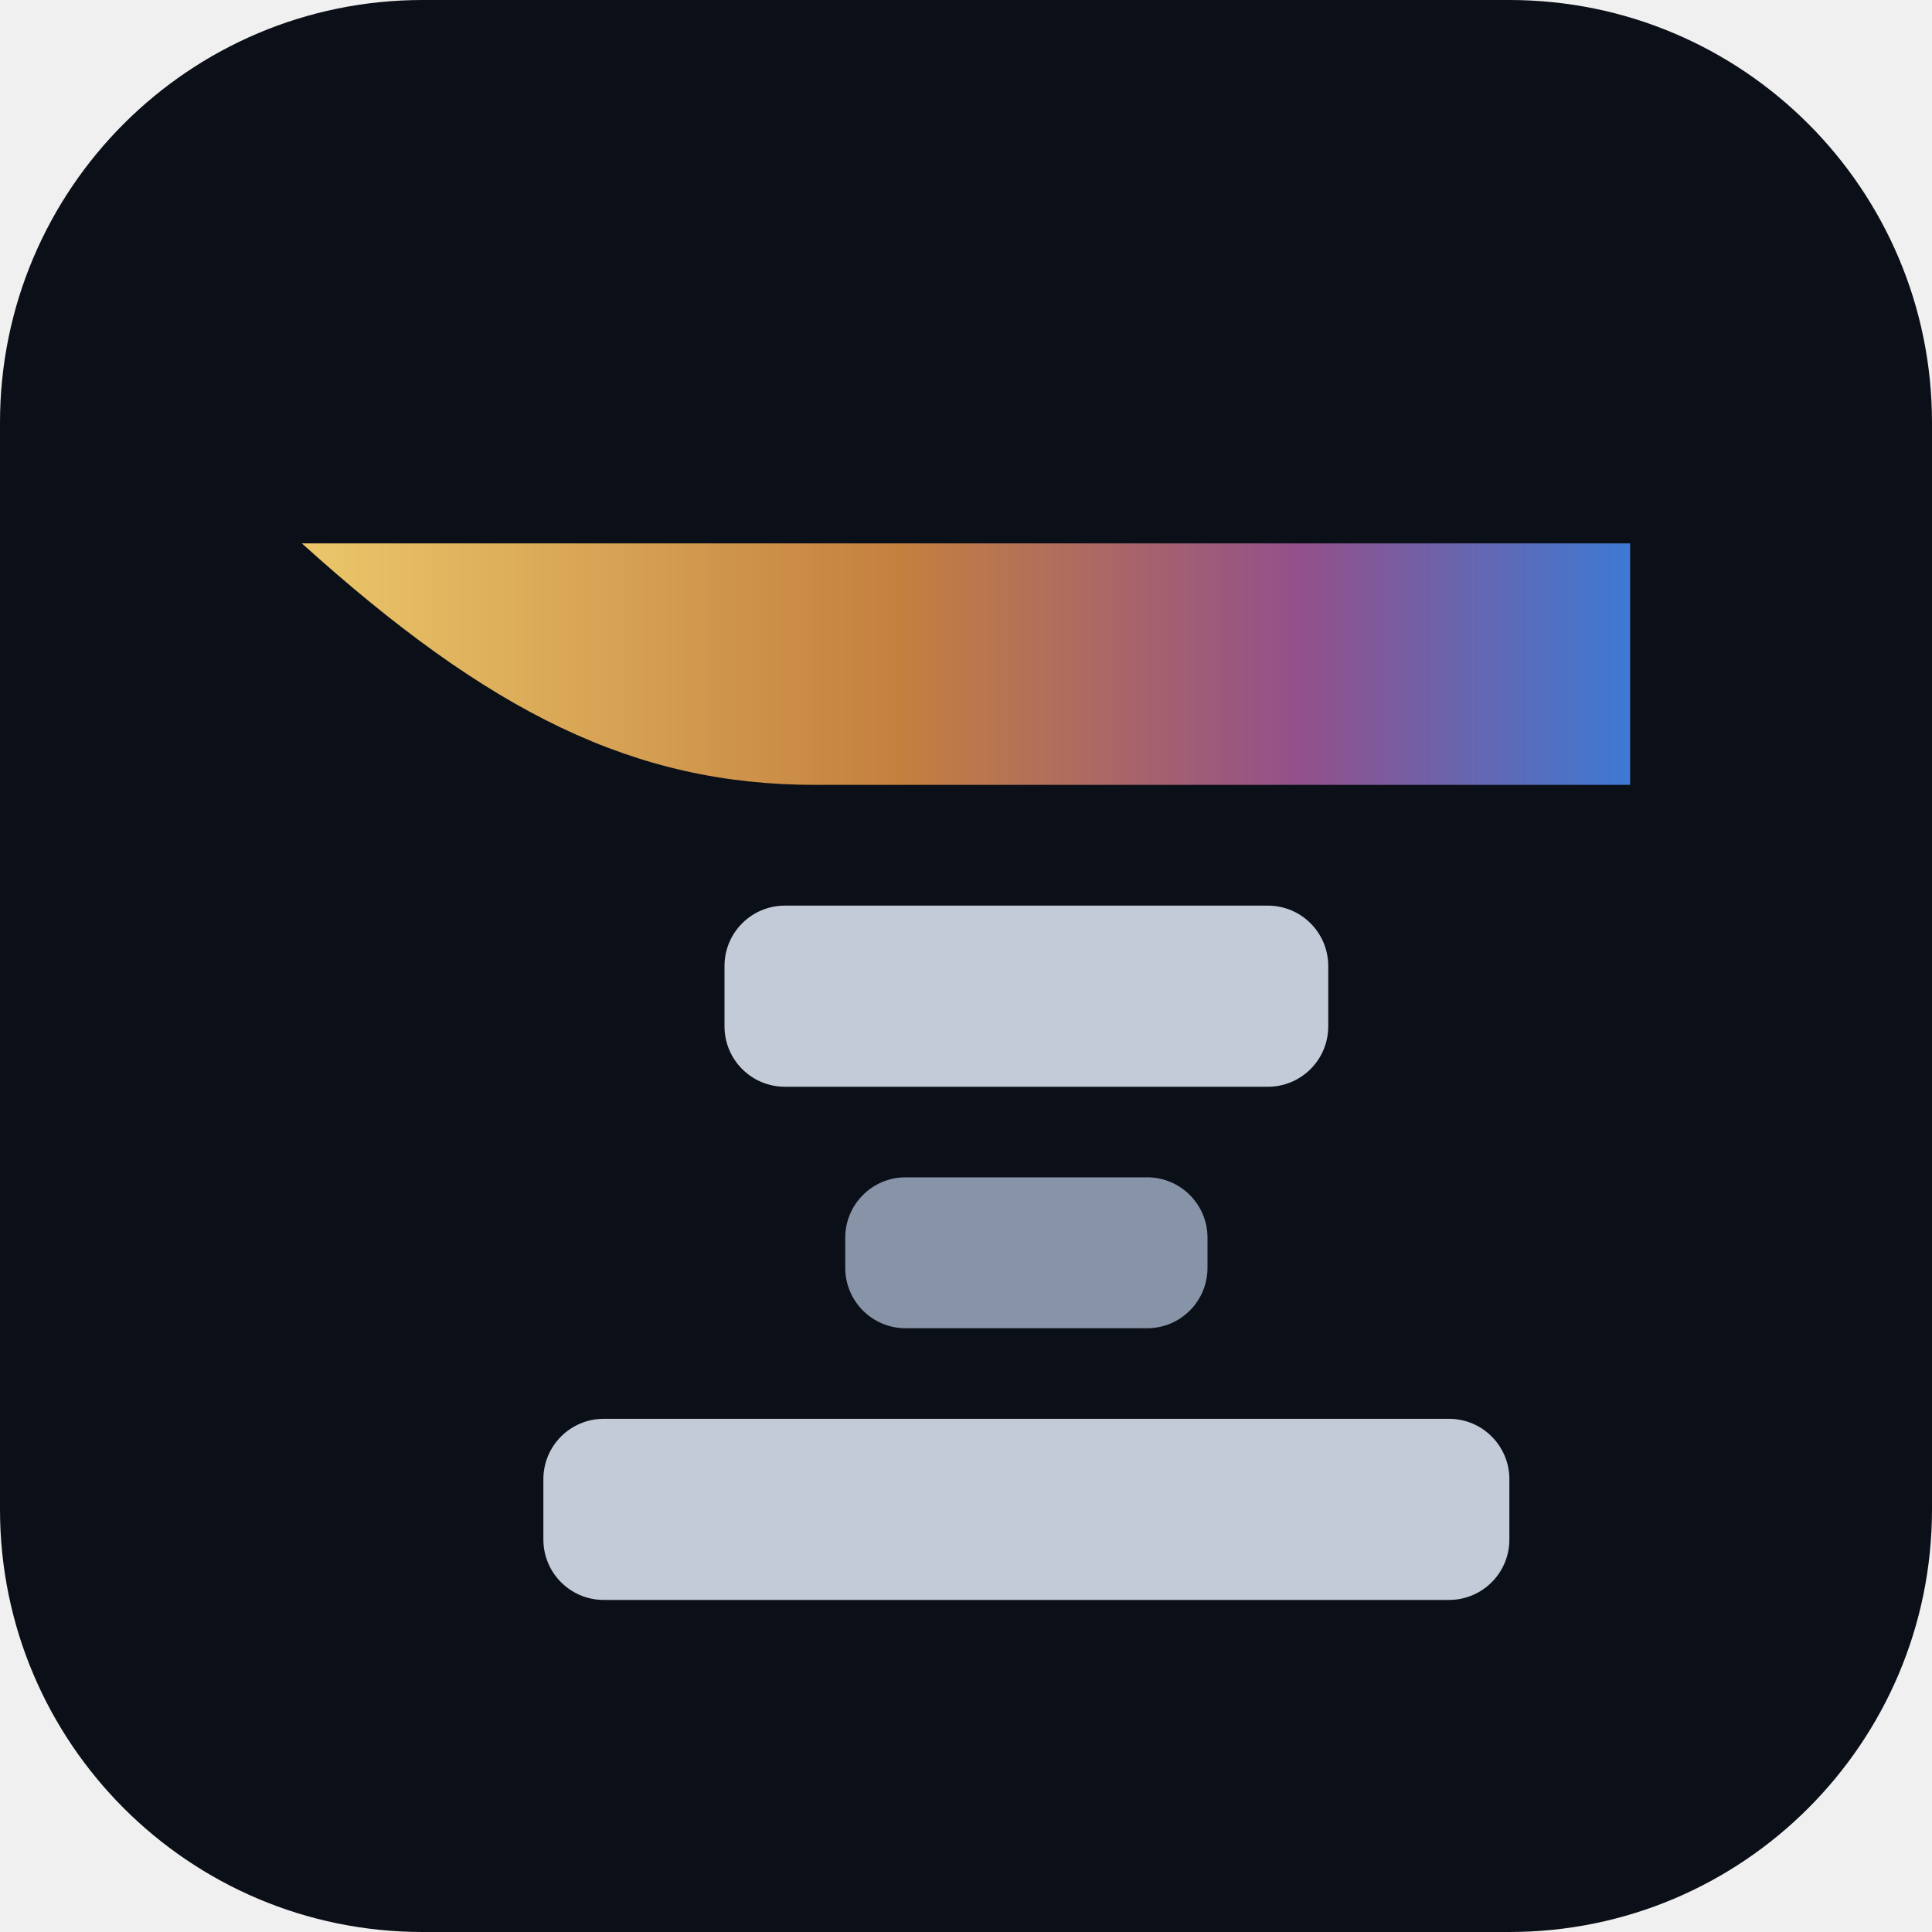
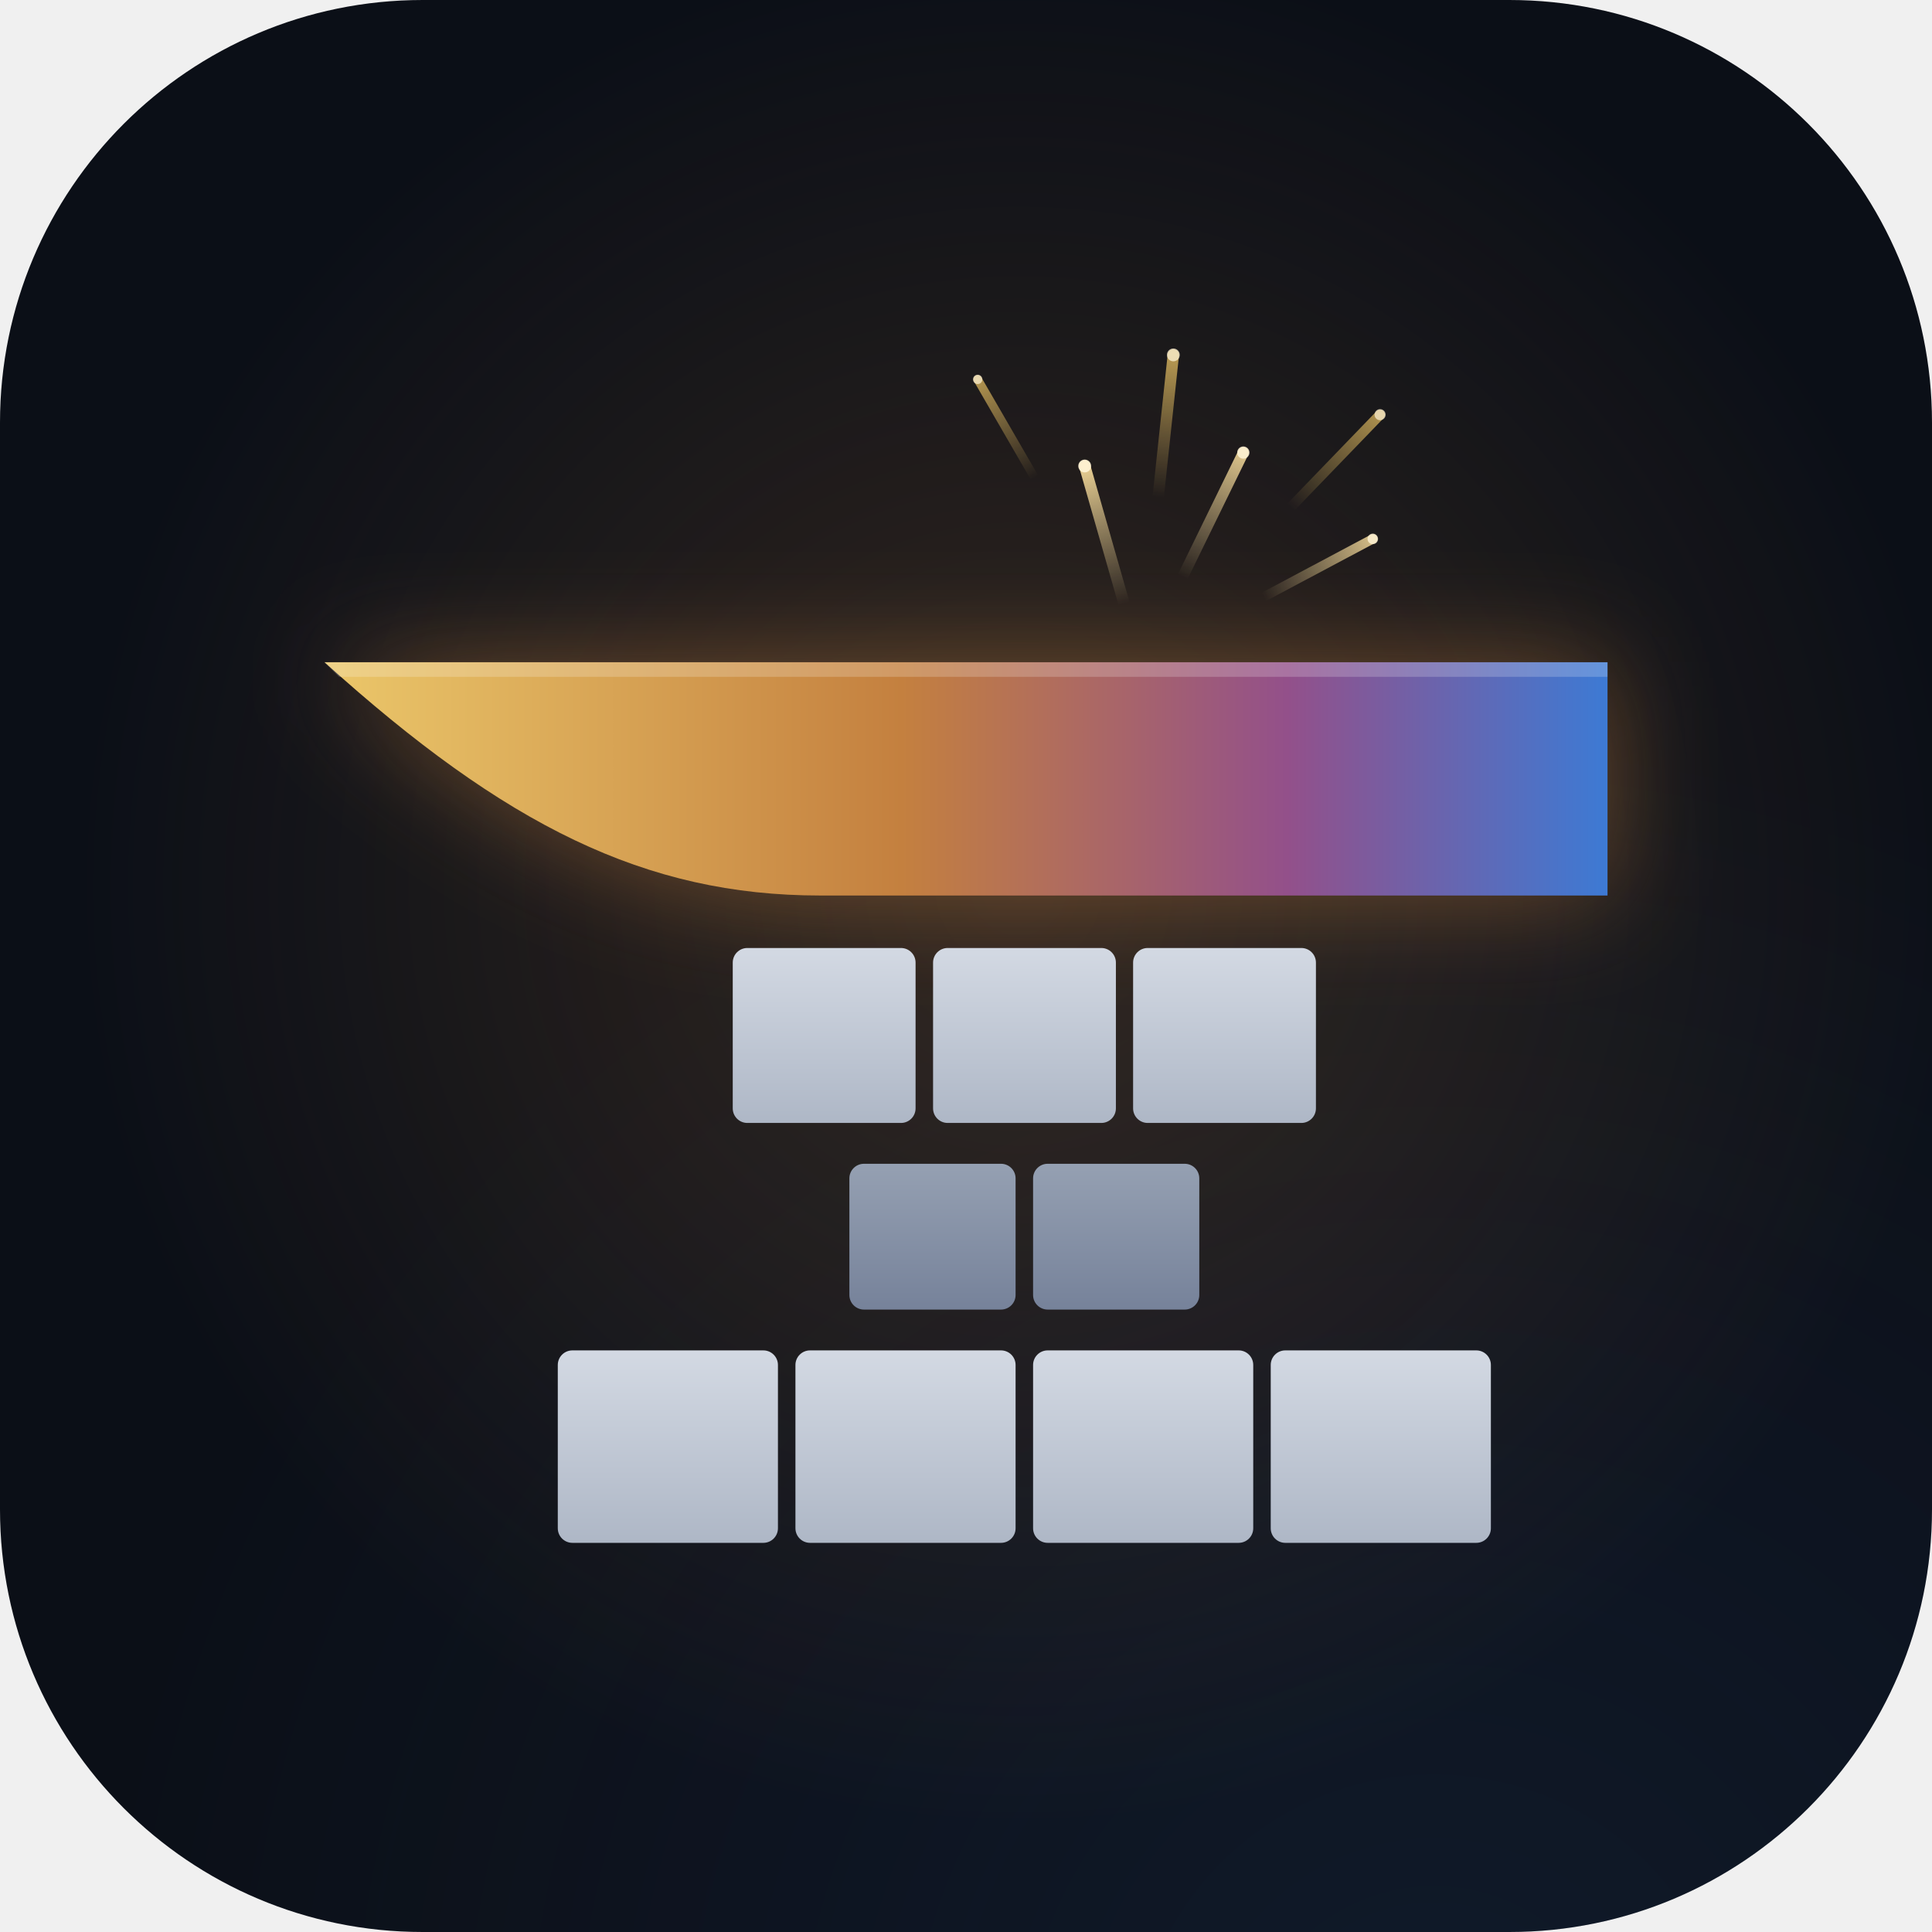
- <svg xmlns="http://www.w3.org/2000/svg" viewBox="0 0 32 32">
+ <svg xmlns="http://www.w3.org/2000/svg" viewBox="0 0 1024 1024">
  <defs>
-     <linearGradient id="t" x1="0" x2="1">
-       <stop offset="0" stop-color="#EBC76A" />
-       <stop offset=".45" stop-color="#C4803F" />
-       <stop offset=".75" stop-color="#93508A" />
-       <stop offset="1" stop-color="#3D7AD4" />
-     </linearGradient>
+     <clipPath id="tile">
+       <rect width="1024" height="1024" rx="224" />
+     </clipPath>
+     <radialGradient id="glow" gradientUnits="userSpaceOnUse" cx="540" cy="470" r="500">
+       <stop offset="0" stop-color="rgb(196,128,63)" stop-opacity="0.21" />
+       <stop offset="1" stop-color="rgb(196,128,63)" stop-opacity="0" />
+     </radialGradient>
+     <radialGradient id="cool" gradientUnits="userSpaceOnUse" cx="760" cy="1100" r="720">
+       <stop offset="0" stop-color="rgb(61,122,212)" stop-opacity="0.10" />
+       <stop offset="1" stop-color="rgb(61,122,212)" stop-opacity="0" />
+     </radialGradient>
  </defs>
-   <rect width="32" height="32" rx="7" fill="#0B0F17" />
-   <path d="M5 9h22v4H13.5c-3 0-5.4-1.2-8.5-4z" fill="url(#t)" />
-   <rect x="12" y="15" width="10" height="3" rx="1" fill="#C3CBD8" />
-   <rect x="14" y="19.5" width="6" height="2.5" rx="1" fill="#8793A6" />
-   <rect x="9" y="23.5" width="16" height="3" rx="1" fill="#C3CBD8" />
+   <g clip-path="url(#tile)">
+     <rect width="1024" height="1024" fill="#0b0f17" />
+     <rect width="1024" height="1024" fill="url(#cool)" />
+     <rect width="1024" height="1024" fill="url(#glow)" />
+     <g transform="translate(172 351) scale(1.5455) translate(-760 -168)">
+       <defs>
+         <linearGradient id="temper" x1="760" x2="1200" y1="0" y2="0" gradientUnits="userSpaceOnUse">
+           <stop offset="0" stop-color="#ebc76a" />
+           <stop offset=".45" stop-color="#c4803f" />
+           <stop offset=".75" stop-color="#93508a" />
+           <stop offset="1" stop-color="#3d7ad4" />
+         </linearGradient>
+         <linearGradient id="steel" x1="0" x2="0" y1="0" y2="1">
+           <stop offset="0" stop-color="#d3d9e3" />
+           <stop offset="1" stop-color="#aeb7c6" />
+         </linearGradient>
+         <linearGradient id="slate" x1="0" x2="0" y1="0" y2="1">
+           <stop offset="0" stop-color="#95a0b2" />
+           <stop offset="1" stop-color="#76829a" />
+         </linearGradient>
+         <filter id="heat" x="-20%" y="-80%" width="140%" height="260%">
+           <feGaussianBlur stdDeviation="18" />
+         </filter>
+         <linearGradient id="tail0" gradientUnits="userSpaceOnUse" x1="1034.2" y1="147.9" x2="1020.7" y2="100.7">
+           <stop offset="0" stop-color="#ffe3a0" stop-opacity="0" />
+           <stop offset="1" stop-color="#ffe3a0" stop-opacity="0.90" />
+         </linearGradient>
+         <linearGradient id="tail1" gradientUnits="userSpaceOnUse" x1="1045.9" y1="111.4" x2="1051.1" y2="62.6">
+           <stop offset="0" stop-color="#f0c766" stop-opacity="0" />
+           <stop offset="1" stop-color="#f0c766" stop-opacity="0.74" />
+         </linearGradient>
+         <linearGradient id="tail2" gradientUnits="userSpaceOnUse" x1="1054.3" y1="138.7" x2="1075.1" y2="96.1">
+           <stop offset="0" stop-color="#ffe3a0" stop-opacity="0" />
+           <stop offset="1" stop-color="#ffe3a0" stop-opacity="0.85" />
+         </linearGradient>
+         <linearGradient id="tail3" gradientUnits="userSpaceOnUse" x1="1091.4" y1="114.8" x2="1122.0" y2="83.1">
+           <stop offset="0" stop-color="#f0c766" stop-opacity="0" />
+           <stop offset="1" stop-color="#f0c766" stop-opacity="0.69" />
+         </linearGradient>
+         <linearGradient id="tail4" gradientUnits="userSpaceOnUse" x1="1082.1" y1="145.6" x2="1119.5" y2="125.7">
+           <stop offset="0" stop-color="#ffe3a0" stop-opacity="0" />
+           <stop offset="1" stop-color="#ffe3a0" stop-opacity="0.81" />
+         </linearGradient>
+         <linearGradient id="tail5" gradientUnits="userSpaceOnUse" x1="1003.5" y1="104.7" x2="984.0" y2="71.0">
+           <stop offset="0" stop-color="#f0c766" stop-opacity="0" />
+           <stop offset="1" stop-color="#f0c766" stop-opacity="0.71" />
+         </linearGradient>
+       </defs>
+       <path d="M760 168h440v80H930c-60 0-108-24-170-80z" fill="#c4803f" opacity="0.45" filter="url(#heat)" />
+       <path d="M760 168h440v80H930c-60 0-108-24-170-80z" fill="url(#temper)" />
+       <path d="M760 168h440v5H765z" fill="#fff" opacity="0.2" />
+       <g fill="url(#steel)">
+         <rect x="900.0" y="266" width="62.7" height="60" rx="5" />
+         <rect x="968.7" y="266" width="62.7" height="60" rx="5" />
+         <rect x="1037.3" y="266" width="62.7" height="60" rx="5" />
+       </g>
+       <g fill="url(#slate)">
+         <rect x="940.0" y="340" width="57.0" height="50" rx="5" />
+         <rect x="1003.0" y="340" width="57.0" height="50" rx="5" />
+       </g>
+       <g fill="url(#steel)">
+         <rect x="840.0" y="404" width="75.5" height="66" rx="5" />
+         <rect x="921.5" y="404" width="75.5" height="66" rx="5" />
+         <rect x="1003.0" y="404" width="75.5" height="66" rx="5" />
+         <rect x="1084.5" y="404" width="75.5" height="66" rx="5" />
+       </g>
+       <g>
+         <line x1="1034.2" y1="147.9" x2="1020.7" y2="100.7" stroke="url(#tail0)" stroke-width="3.9" stroke-linecap="round" />
+         <circle cx="1020.7" cy="100.7" r="2.2" fill="#fff4d6" opacity="0.90" />
+         <line x1="1045.9" y1="111.4" x2="1051.1" y2="62.6" stroke="url(#tail1)" stroke-width="3.9" stroke-linecap="round" />
+         <circle cx="1051.1" cy="62.6" r="2.2" fill="#fff4d6" opacity="0.74" />
+         <line x1="1054.3" y1="138.7" x2="1075.1" y2="96.1" stroke="url(#tail2)" stroke-width="3.7" stroke-linecap="round" />
+         <circle cx="1075.1" cy="96.1" r="2.1" fill="#fff4d6" opacity="0.85" />
+         <line x1="1091.4" y1="114.8" x2="1122.0" y2="83.1" stroke="url(#tail3)" stroke-width="3.4" stroke-linecap="round" />
+         <circle cx="1122.0" cy="83.1" r="1.9" fill="#fff4d6" opacity="0.69" />
+         <line x1="1082.1" y1="145.6" x2="1119.5" y2="125.7" stroke="url(#tail4)" stroke-width="3.2" stroke-linecap="round" />
+         <circle cx="1119.5" cy="125.7" r="1.8" fill="#fff4d6" opacity="0.81" />
+         <line x1="1003.5" y1="104.7" x2="984.0" y2="71.0" stroke="url(#tail5)" stroke-width="2.9" stroke-linecap="round" />
+         <circle cx="984.0" cy="71.0" r="1.6" fill="#fff4d6" opacity="0.71" />
+       </g>
+     </g>
+   </g>
</svg>
